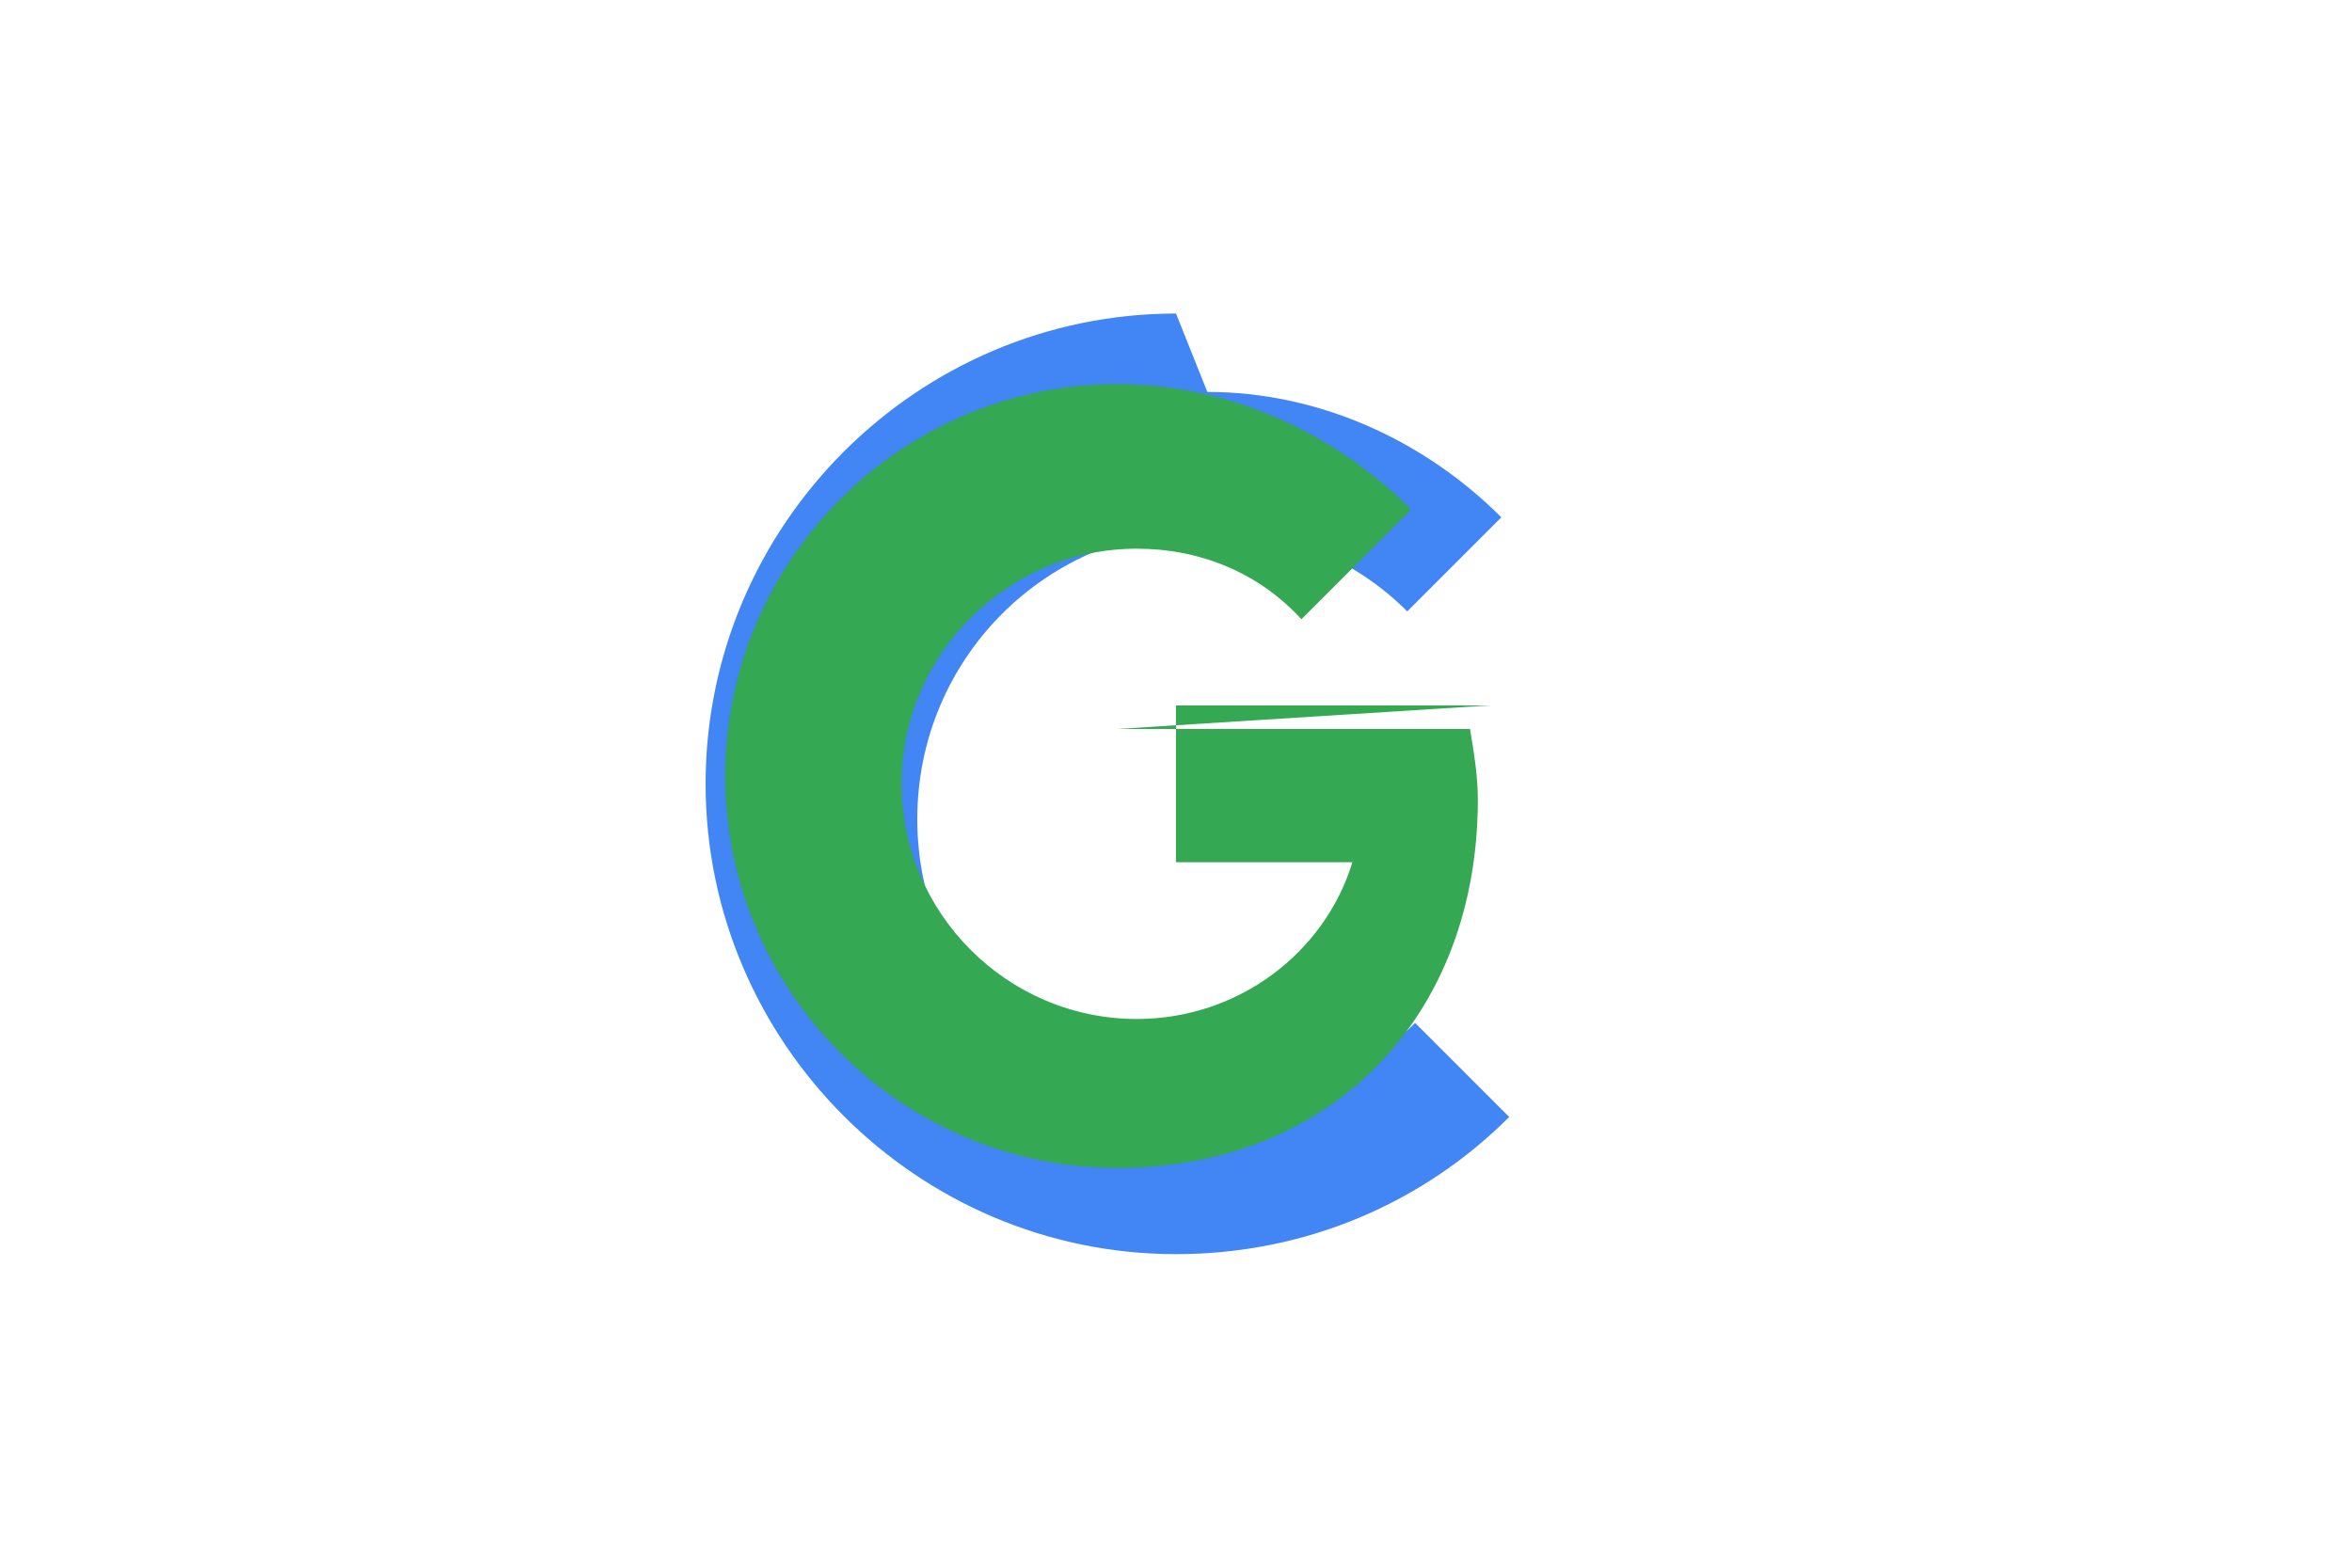
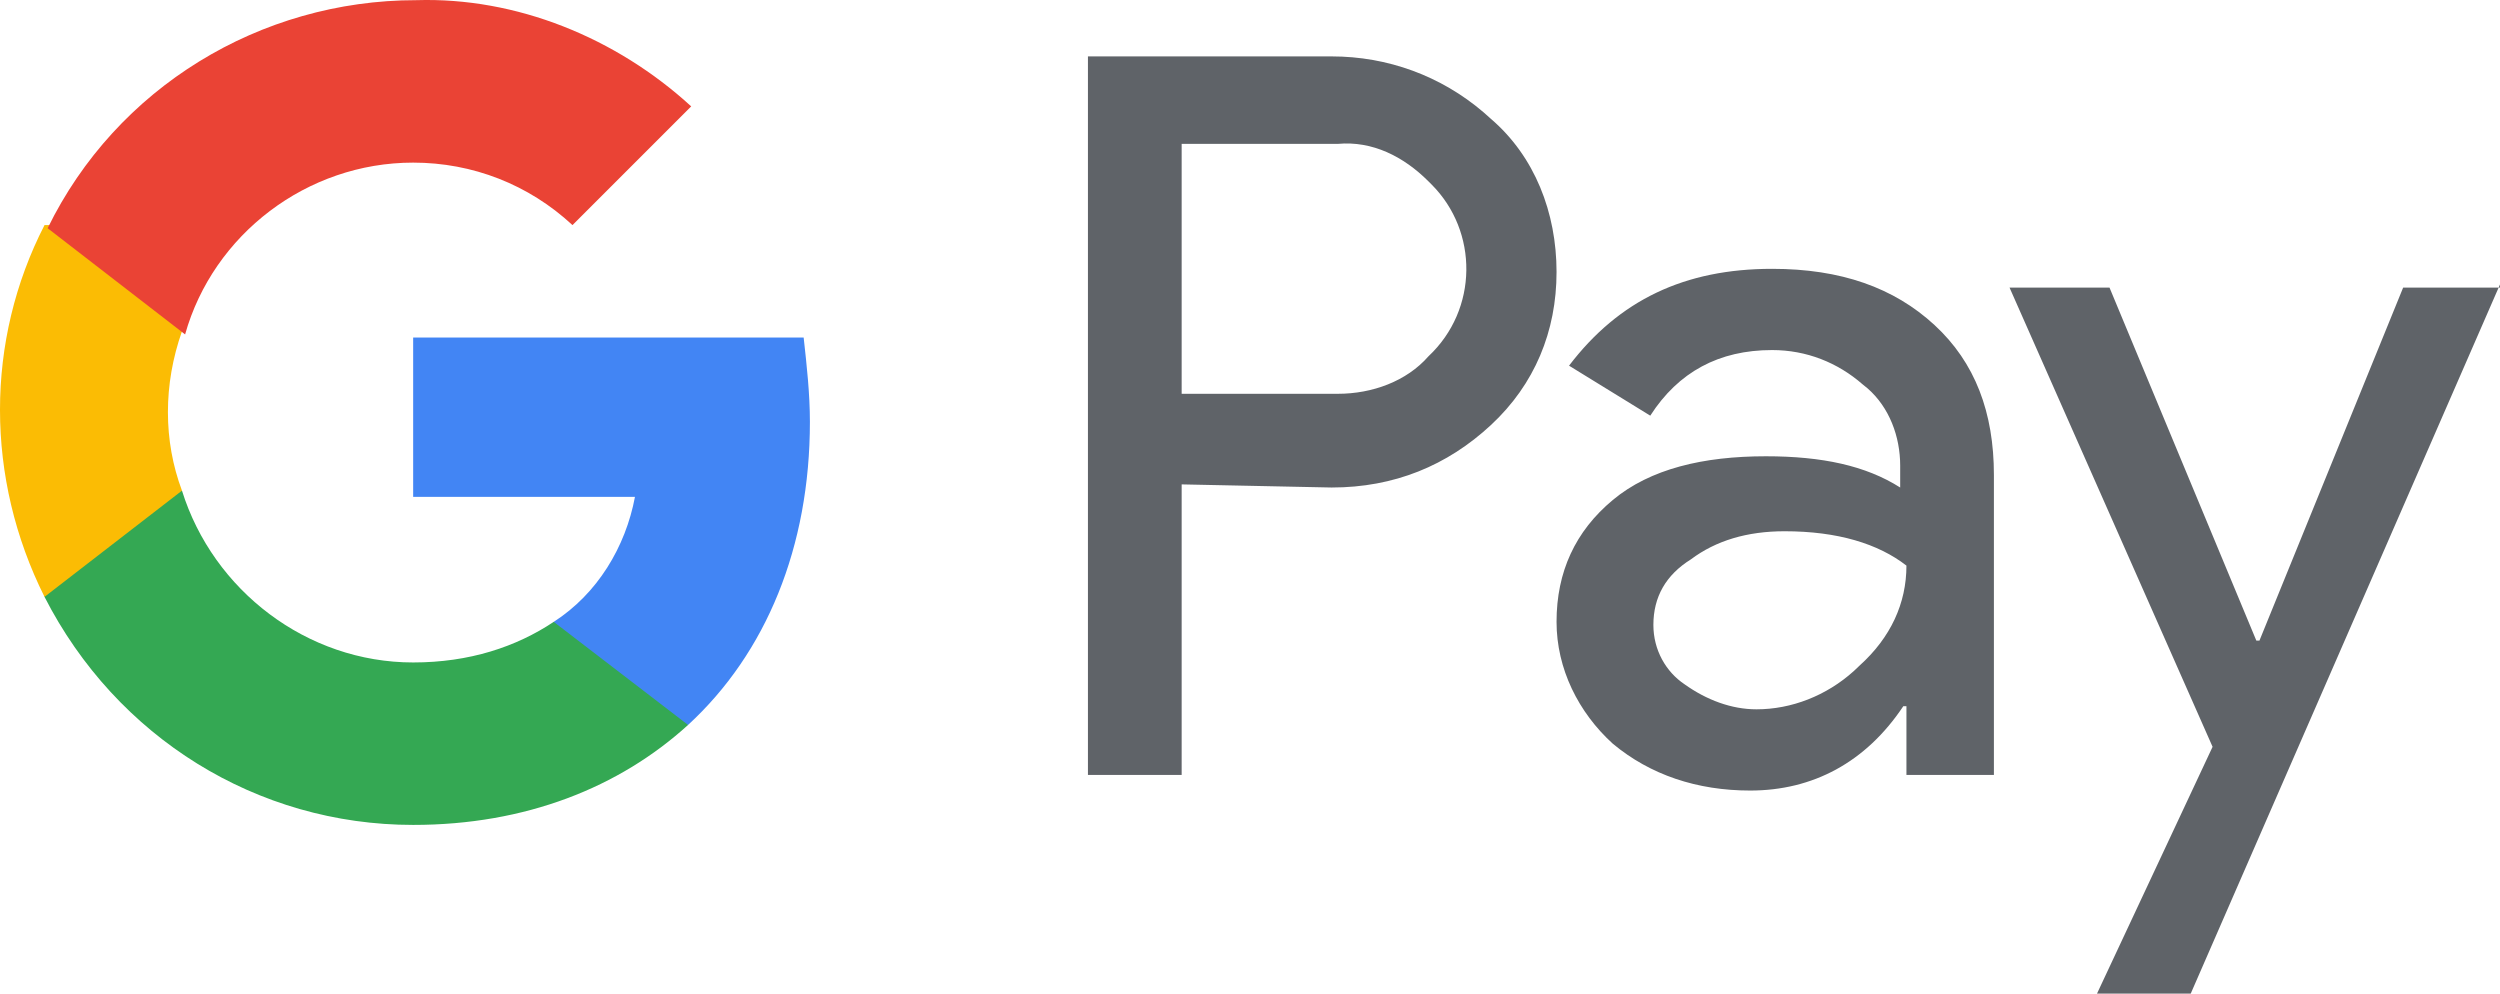
- <svg xmlns="http://www.w3.org/2000/svg" viewBox="0 0 60 40" fill="none">
-   <path d="M30 8c-6.6 0-12 5.4-12 12s5.4 12 12 12c3.3 0 6.3-1.3 8.5-3.5l-2.4-2.4c-1.4 1.4-3.3 2.2-5.3 2.2-4.1 0-7.4-3.3-7.4-7.4s3.3-7.4 7.4-7.4c2 0 3.8 0.8 5.1 2.1l2.4-2.4c-2-2-4.7-3.2-7.5-3.2z" fill="#4285F4" />
-   <path d="M38 18h-8v4h4.5c-0.7 2.3-2.9 4-5.5 4-3.3 0-6-2.7-6-6s2.7-6 6-6c1.6 0 3.1 0.6 4.2 1.8l2.8-2.8c-2-2-4.7-3.2-7.5-3.2-5.5 0-10 4.5-10 10s4.5 10 10 10c5.5 0 9.2-3.9 9.2-9.4 0-0.6-0.1-1.2-0.2-1.8h-9z" fill="#34A853" />
+ <svg xmlns="http://www.w3.org/2000/svg" width="512" height="203.491" viewBox="0 0 512 203.491" preserveAspectRatio="xMidYMid">
+   <g>
+     <path d="M362.927,55.057 C377.002,55.057 387.879,58.896 396.196,66.574 C404.514,74.251 408.352,84.488 408.352,97.284 L408.352,158.705 L390.438,158.705 L390.438,144.629 L389.798,144.629 C382.121,156.146 371.244,161.904 358.448,161.904 C347.571,161.904 337.974,158.705 330.297,152.307 C323.259,145.909 318.78,136.952 318.78,127.355 C318.78,117.118 322.619,108.8 330.297,102.402 C337.974,96.004 348.851,93.445 361.647,93.445 C373.163,93.445 382.121,95.365 389.158,99.843 L389.158,95.365 C389.158,89.393 386.929,83.422 382.47,79.531 L381.481,78.73 C376.362,74.251 369.964,71.692 362.927,71.692 C352.05,71.692 343.733,76.171 337.974,85.128 L321.34,74.891 C331.576,61.455 345.012,55.057 362.927,55.057 Z M272.715,11.551 C284.196,11.551 295.106,15.546 303.828,22.996 L305.345,24.347 C314.302,32.024 318.78,43.541 318.78,55.697 C318.78,67.853 314.302,78.73 305.345,87.047 C296.387,95.365 285.511,99.843 272.715,99.843 L242.004,99.203 L242.004,158.705 L222.81,158.705 L222.81,11.551 L272.715,11.551 Z M365.486,108.8 C357.808,108.8 351.41,110.72 346.292,114.559 C341.173,117.758 338.614,122.236 338.614,127.994 C338.614,133.113 341.173,137.591 345.012,140.151 C349.491,143.35 354.609,145.269 359.728,145.269 C366.893,145.269 374.059,142.482 379.664,137.429 L380.841,136.312 C387.239,130.554 390.438,123.516 390.438,115.838 C384.68,111.36 376.362,108.8 365.486,108.8 Z M273.994,29.465 L242.004,29.465 L242.004,80.649 L273.994,80.649 C281.032,80.649 288.07,78.09 292.549,72.972 C302.785,63.375 302.785,47.38 293.188,37.783 L292.549,37.143 C287.43,32.024 281.032,28.825 273.994,29.465 Z M512,58.256 L448.66,203.491 L429.466,203.491 L453.138,152.947 L411.551,58.896 L432.025,58.896 L462.096,131.193 L462.735,131.193 L492.166,58.896 L512,58.896 L512,58.256 Z" fill="#5F6368" />
+     <g>
+       <path d="M165.868,86.407 C165.868,80.649 165.228,74.891 164.589,69.133 L84.614,69.133 L84.614,101.763 L130.039,101.763 C128.12,111.999 122.362,121.596 113.405,127.355 L113.405,148.468 L140.916,148.468 C156.911,133.753 165.868,111.999 165.868,86.407 Z" fill="#4285F4" />
+       <path d="M84.614,168.942 C107.646,168.942 126.84,161.264 140.916,148.468 L113.405,127.355 C105.727,132.473 96.13,135.672 84.614,135.672 C62.86,135.672 43.666,120.957 37.268,100.483 L9.117,100.483 L9.117,122.236 C23.833,151.027 52.624,168.942 84.614,168.942 Z" fill="#34A853" />
+       <path d="M37.268,100.483 C33.43,90.246 33.43,78.73 37.268,67.853 L37.268,46.1 L9.117,46.1 C-3.039,69.773 -3.039,97.924 9.117,122.236 L37.268,100.483 Z" fill="#FBBC04" />
+       <path d="M84.614,33.304 C96.77,33.304 108.286,37.783 117.243,46.1 L117.243,46.1 L141.556,21.788 C126.201,7.712 105.727,-0.605 85.253,0.034 C53.263,0.034 23.833,17.949 9.757,46.74 L37.908,68.493 C43.666,48.019 62.86,33.304 84.614,33.304 Z" fill="#EA4335" />
+     </g>
+   </g>
</svg>
